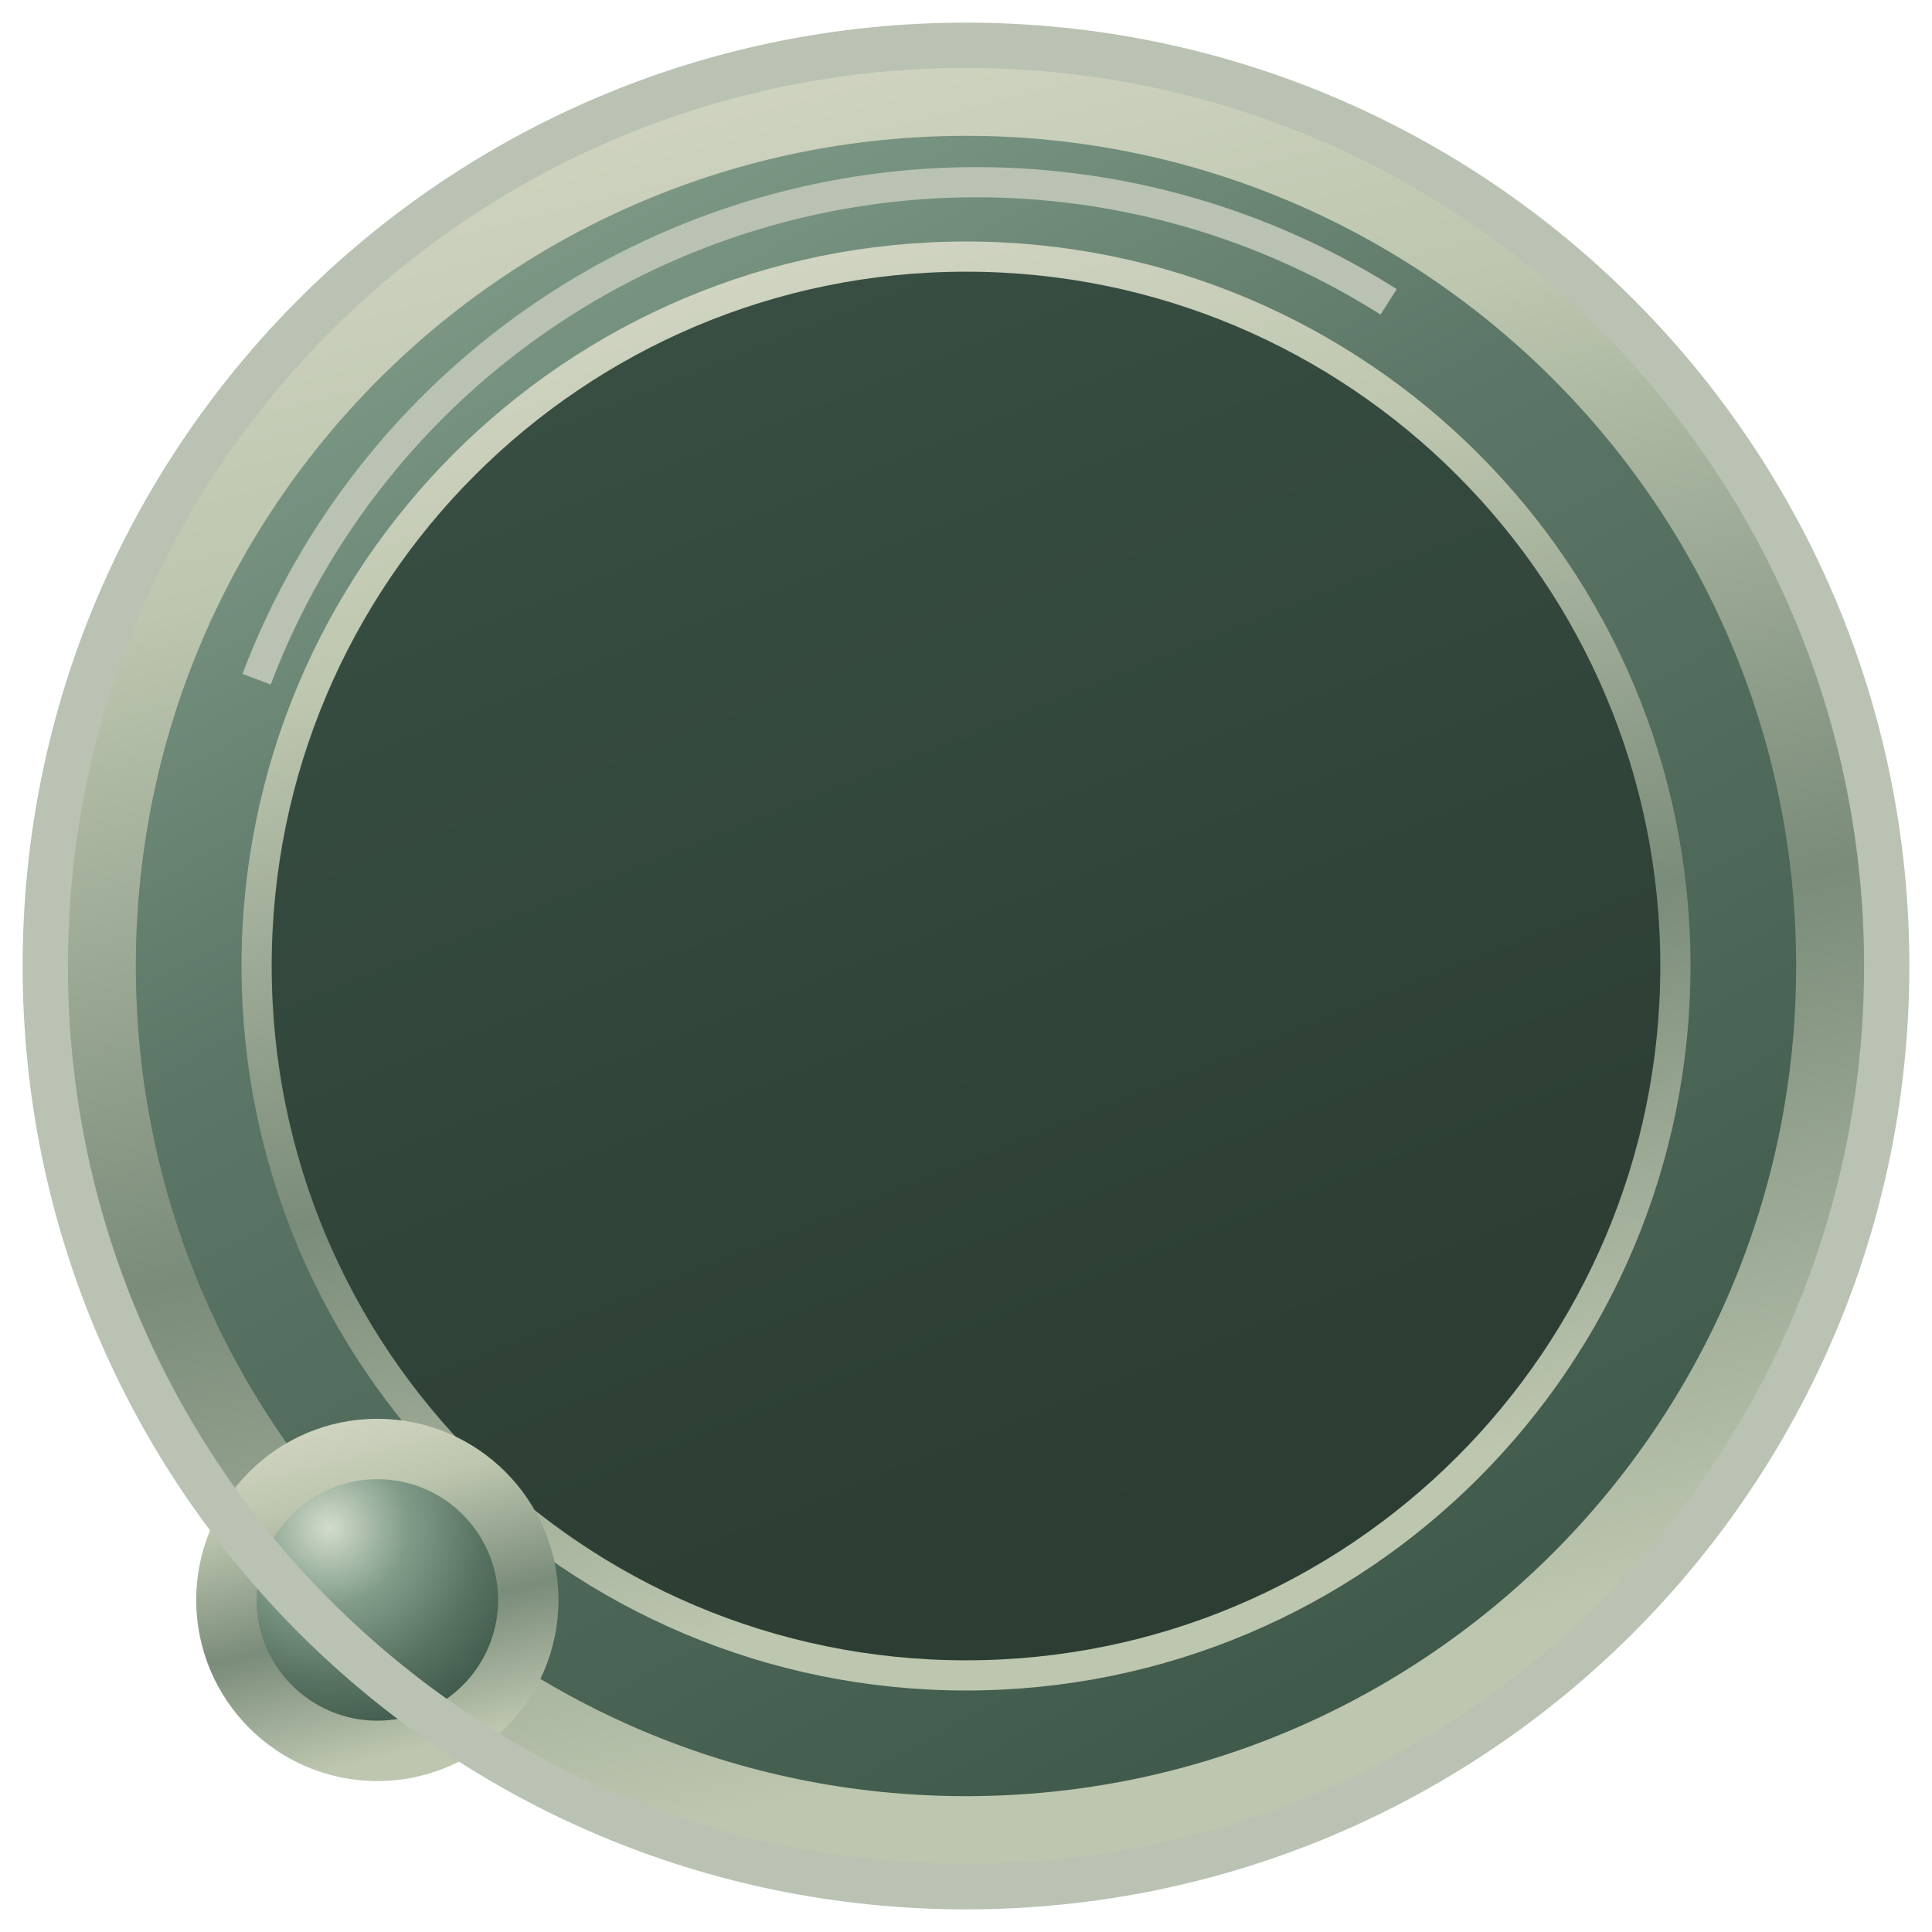
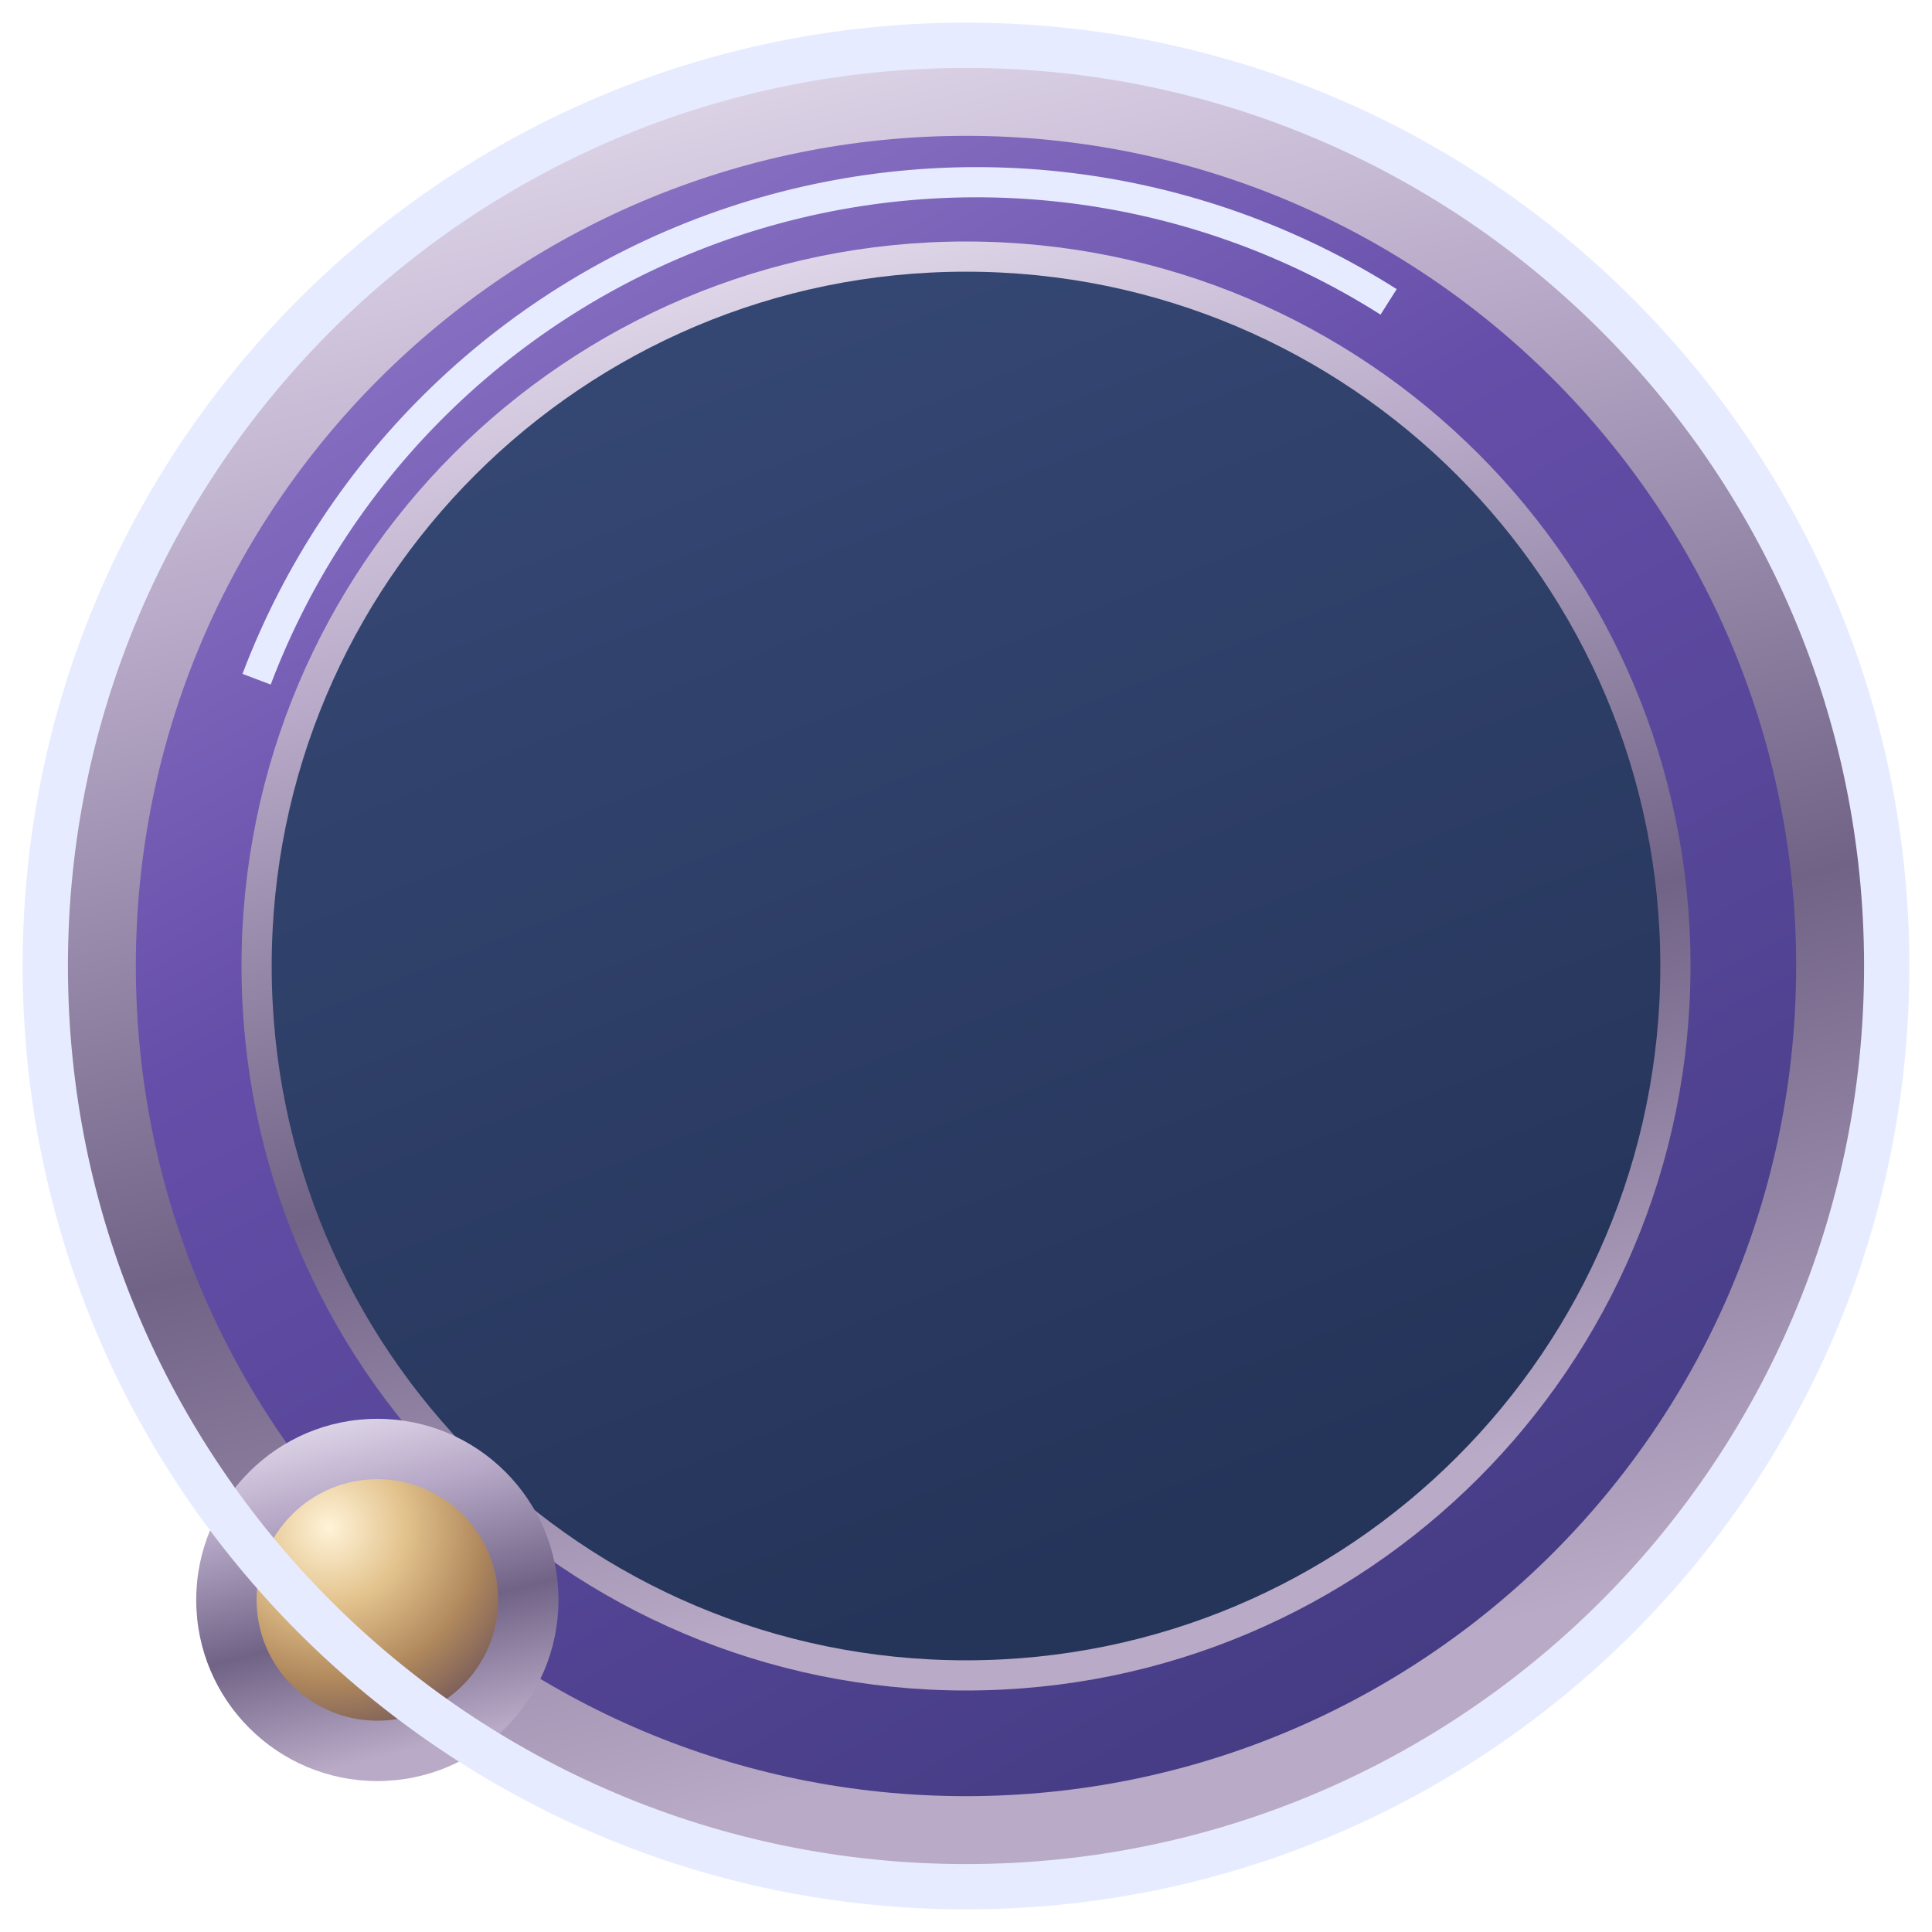
<svg xmlns="http://www.w3.org/2000/svg" width="256" height="256" viewBox="0 0 128 128">
  <defs>
    <linearGradient id="bronze" x1="0" y1="0" x2=".25" y2="1">
-       <stop stop-color="#d8dac8" />
-       <stop offset=".3" stop-color="#bdc6af" />
-       <stop offset=".65" stop-color="#7a8c7a" />
-       <stop offset="1" stop-color="#bdc6af" />
+       <stop stop-color="#eee7f5" />
+       <stop offset=".3" stop-color="#b9abc9" />
+       <stop offset=".65" stop-color="#716386" />
+       <stop offset="1" stop-color="#b9aac7" />
    </linearGradient>
    <linearGradient id="email" x1=".2" y1="0" x2=".75" y2="1">
-       <stop stop-color="#829e8b" />
-       <stop offset=".36" stop-color="#5c7767" />
-       <stop offset="1" stop-color="#3d5749" />
+       <stop stop-color="#8e76c7" />
+       <stop offset=".36" stop-color="#654ea9" />
+       <stop offset="1" stop-color="#433b82" />
    </linearGradient>
    <linearGradient id="profond" x2=".4" y2="1">
-       <stop stop-color="#3a5145" />
-       <stop offset="1" stop-color="#2c3d33" />
+       <stop stop-color="#374a77" />
+       <stop offset="1" stop-color="#253459" />
    </linearGradient>
    <linearGradient id="ivoire" x2=".4" y2="1">
-       <stop stop-color="#e7e7da" />
-       <stop offset="1" stop-color="#cfd3c2" />
+       <stop stop-color="#faf8ff" />
+       <stop offset="1" stop-color="#e3e5f6" />
    </linearGradient>
    <linearGradient id="violet" x2=".5" y2="1">
-       <stop stop-color="#bdc6b7" />
-       <stop offset=".4" stop-color="#a9b4a5" />
-       <stop offset="1" stop-color="#909f90" />
+       <stop stop-color="#d8c9f6" />
+       <stop offset=".4" stop-color="#9b7bcf" />
+       <stop offset="1" stop-color="#625297" />
    </linearGradient>
    <linearGradient id="argent" x2=".5" y2="1">
-       <stop stop-color="#c1c9ba" />
-       <stop offset=".4" stop-color="#afb9ab" />
-       <stop offset="1" stop-color="#93a293" />
+       <stop stop-color="#e5edff" />
+       <stop offset=".4" stop-color="#adbee1" />
+       <stop offset="1" stop-color="#6c82ae" />
    </linearGradient>
    <radialGradient id="ambre" cx=".3" cy=".2" r=".9">
-       <stop stop-color="#d4dccc" />
-       <stop offset=".35" stop-color="#829e8b" />
-       <stop offset=".7" stop-color="#597363" />
-       <stop offset="1" stop-color="#3d5749" />
+       <stop stop-color="#fff3d8" />
+       <stop offset=".35" stop-color="#e3c38d" />
+       <stop offset=".7" stop-color="#b1895d" />
+       <stop offset="1" stop-color="#765a59" />
    </radialGradient>
    <radialGradient id="verre" cx=".3" cy=".25" r=".85">
-       <stop stop-color="#c4d2c4" />
-       <stop offset=".4" stop-color="#829e8b" />
-       <stop offset="1" stop-color="#3d5749" />
+       <stop stop-color="#e2fbff" />
+       <stop offset=".4" stop-color="#8bdef0" />
+       <stop offset="1" stop-color="#4398bb" />
    </radialGradient>
  </defs>
  <circle cx="64" cy="64" r="60" fill="url(#bronze)" />
  <circle cx="64" cy="64" r="55" fill="url(#email)" />
  <circle cx="64" cy="64" r="47" fill="url(#profond)" stroke="url(#bronze)" stroke-width="2" />
-   <path d="M17 45A51 51 0 0 1 92 20" fill="none" stroke="#b9c2b3" stroke-width="2" />
+   <path d="M17 45A51 51 0 0 1 92 20" fill="none" stroke="#e7ebff" stroke-width="2" />
  <circle cx="25" cy="106" r="12" fill="url(#bronze)" />
  <circle cx="25" cy="106" r="8" fill="url(#ambre)" />
-   <circle cx="64" cy="64" r="61" fill="none" stroke="#b9c2b3" stroke-width="3" />
+   <circle cx="64" cy="64" r="61" fill="none" stroke="#e7ebff" stroke-width="3" />
</svg>
